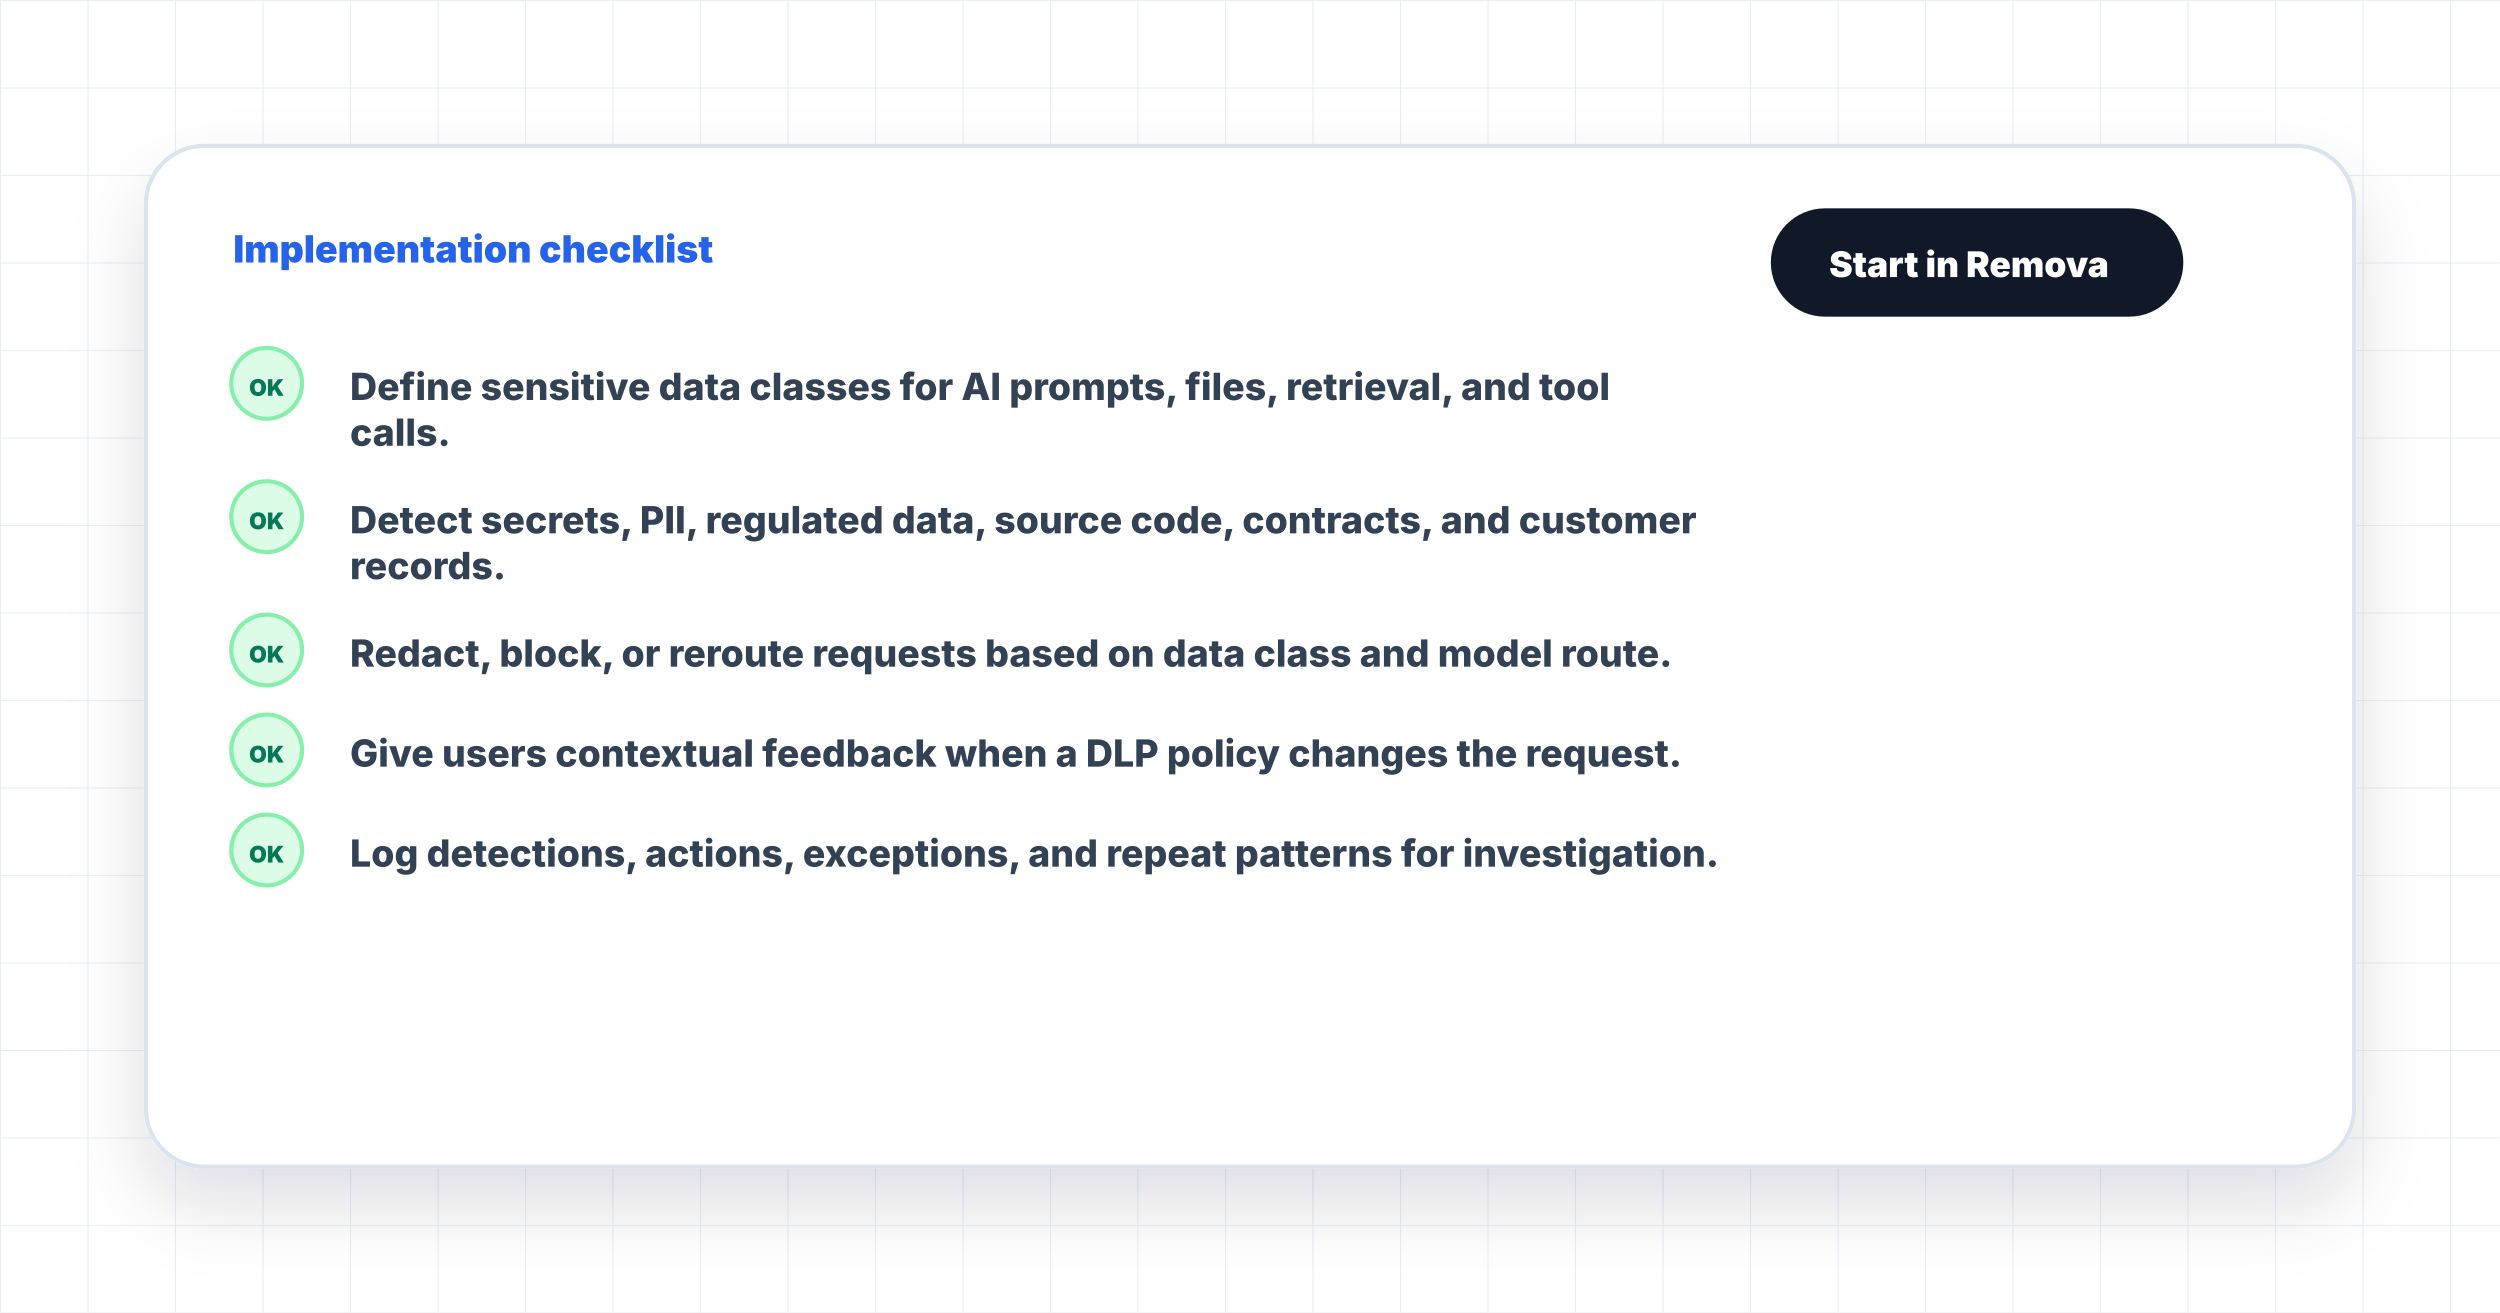
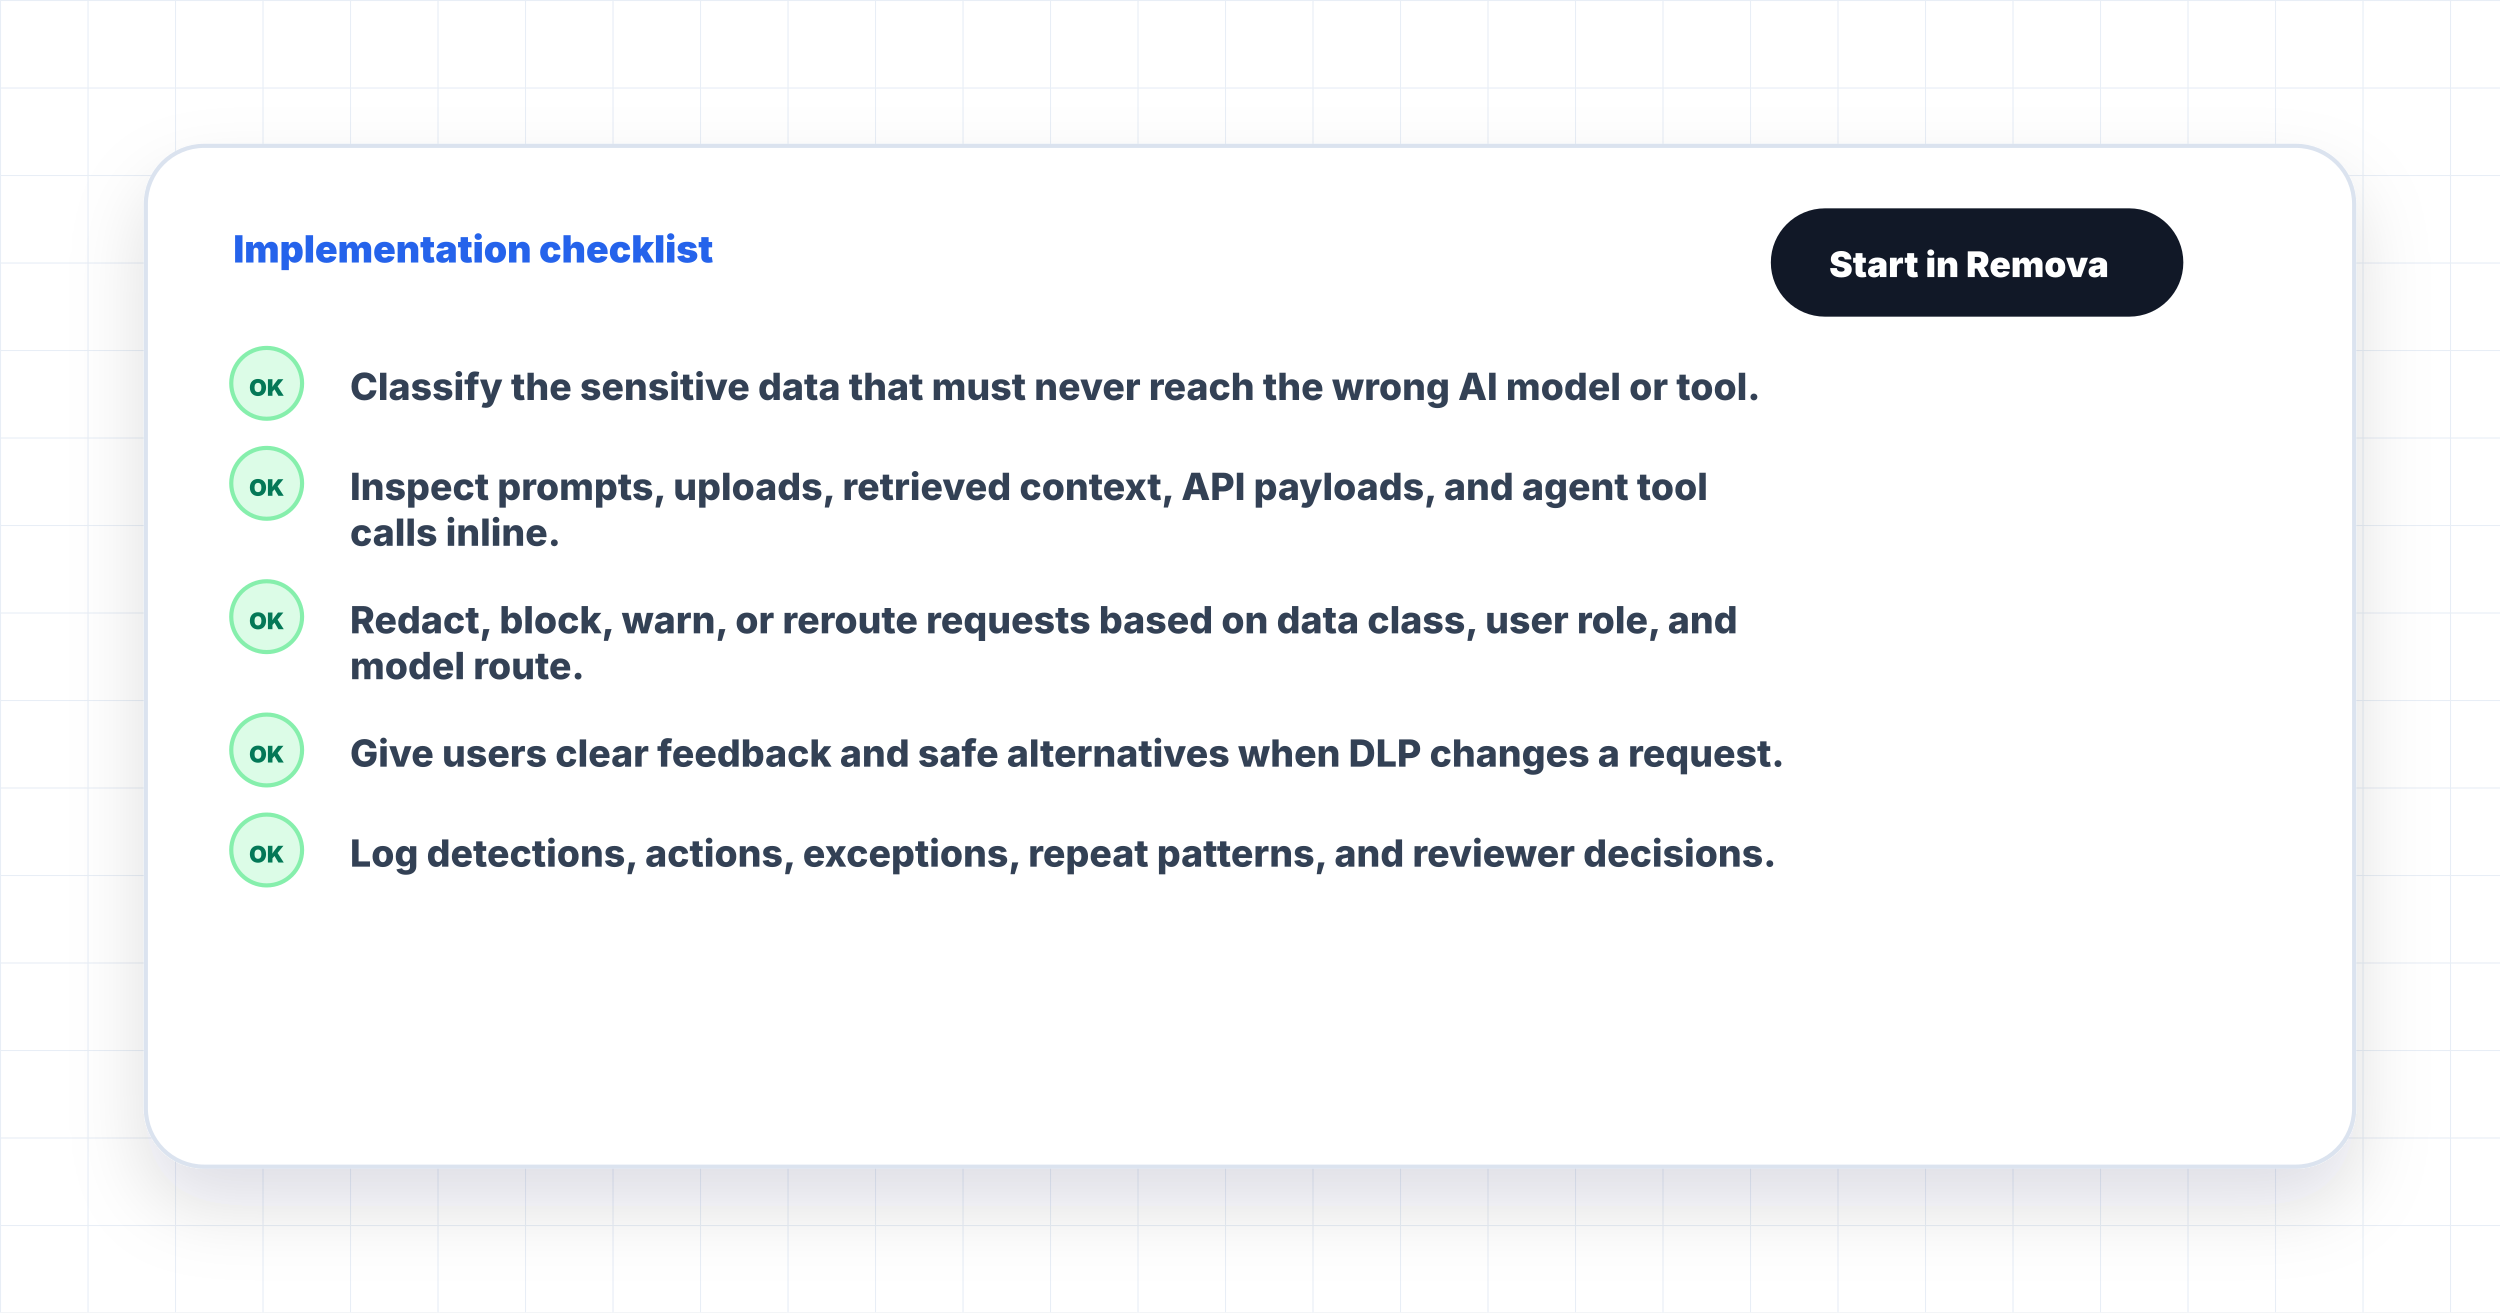
- <svg xmlns="http://www.w3.org/2000/svg" width="1200" height="630" viewBox="0 0 1200 630" role="img" aria-label="data loss prevention implementation checklist">
+ <svg xmlns="http://www.w3.org/2000/svg" width="1200" height="630" viewBox="0 0 1200 630" role="img" aria-label="Data Loss Prevention implementation checklist">
  <style>
            .eyebrow { font: 900 18px Inter, Arial, sans-serif; letter-spacing: 0; text-transform: uppercase; fill: #2563eb; }
            .title { font: 950 58px Inter, Arial, sans-serif; letter-spacing: 0; fill: #111827; }
            .subtitle { font: 800 24px Inter, Arial, sans-serif; fill: #334155; }
            .body { font: 700 22px Inter, Arial, sans-serif; fill: #475569; }
            .small { font: 800 18px Inter, Arial, sans-serif; fill: #64748b; }
            .label { font: 900 16px Inter, Arial, sans-serif; fill: #64748b; }
            .metric { font: 950 28px Inter, Arial, sans-serif; }
            .node { font: 950 23px Inter, Arial, sans-serif; fill: #111827; }
            .check { font: 800 18px Inter, Arial, sans-serif; fill: #334155; }
        </style>
  <defs>
    <pattern id="grid" width="42" height="42" patternUnits="userSpaceOnUse">
      <path d="M 42 0 L 0 0 0 42" fill="none" stroke="#e8eef6" stroke-width="1" />
    </pattern>
    <filter id="shadow" x="-20%" y="-20%" width="140%" height="150%">
      <feDropShadow dx="0" dy="18" stdDeviation="18" flood-color="#0f172a" flood-opacity="0.13" />
    </filter>
  </defs>
  <rect width="1200" height="630" fill="#ffffff" />
  <rect width="1200" height="630" fill="url(#grid)" />
  <rect x="70" y="70" width="1060" height="490" rx="28" fill="#ffffff" stroke="#dbe3ef" stroke-width="2" filter="url(#shadow)" />
  <text class="eyebrow" x="112" y="126">Implementation checklist</text>
  <rect x="850" y="100" width="198" height="52" rx="26" fill="#111827" />
  <text x="878" y="133" style="font: 950 17px Inter, Arial, sans-serif; fill: #ffffff;">Start in Remova</text>
  <circle cx="128" cy="184" r="17" fill="#dcfce7" stroke="#86efac" stroke-width="2" />
  <text x="128" y="190" text-anchor="middle" style="font: 950 11px Inter, Arial, sans-serif; fill: #047857;">OK</text>
  <text class="check" x="168" y="192">
-     <tspan x="168" dy="0">Define sensitive data classes for AI prompts, files, retrieval, and tool</tspan>
-     <tspan x="168" dy="22">calls.</tspan>
+     <tspan x="168" dy="0">Classify the sensitive data that must never reach the wrong AI model or tool.</tspan>
  </text>
-   <circle cx="128" cy="248" r="17" fill="#dcfce7" stroke="#86efac" stroke-width="2" />
-   <text x="128" y="254" text-anchor="middle" style="font: 950 11px Inter, Arial, sans-serif; fill: #047857;">OK</text>
-   <text class="check" x="168" y="256">
-     <tspan x="168" dy="0">Detect secrets, PII, regulated data, source code, contracts, and customer</tspan>
-     <tspan x="168" dy="22">records.</tspan>
+   <circle cx="128" cy="232" r="17" fill="#dcfce7" stroke="#86efac" stroke-width="2" />
+   <text x="128" y="238" text-anchor="middle" style="font: 950 11px Inter, Arial, sans-serif; fill: #047857;">OK</text>
+   <text class="check" x="168" y="240">
+     <tspan x="168" dy="0">Inspect prompts, uploads, retrieved context, API payloads, and agent tool</tspan>
+     <tspan x="168" dy="22">calls inline.</tspan>
  </text>
-   <circle cx="128" cy="312" r="17" fill="#dcfce7" stroke="#86efac" stroke-width="2" />
-   <text x="128" y="318" text-anchor="middle" style="font: 950 11px Inter, Arial, sans-serif; fill: #047857;">OK</text>
-   <text class="check" x="168" y="320">
-     <tspan x="168" dy="0">Redact, block, or reroute requests based on data class and model route.</tspan>
+   <circle cx="128" cy="296" r="17" fill="#dcfce7" stroke="#86efac" stroke-width="2" />
+   <text x="128" y="302" text-anchor="middle" style="font: 950 11px Inter, Arial, sans-serif; fill: #047857;">OK</text>
+   <text class="check" x="168" y="304">
+     <tspan x="168" dy="0">Redact, block, warn, or reroute requests based on data class, user role, and</tspan>
+     <tspan x="168" dy="22">model route.</tspan>
  </text>
  <circle cx="128" cy="360" r="17" fill="#dcfce7" stroke="#86efac" stroke-width="2" />
  <text x="128" y="366" text-anchor="middle" style="font: 950 11px Inter, Arial, sans-serif; fill: #047857;">OK</text>
  <text class="check" x="168" y="368">
-     <tspan x="168" dy="0">Give users contextual feedback when a DLP policy changes the request.</tspan>
+     <tspan x="168" dy="0">Give users clear feedback and safe alternatives when DLP changes a request.</tspan>
  </text>
  <circle cx="128" cy="408" r="17" fill="#dcfce7" stroke="#86efac" stroke-width="2" />
  <text x="128" y="414" text-anchor="middle" style="font: 950 11px Inter, Arial, sans-serif; fill: #047857;">OK</text>
  <text class="check" x="168" y="416">
-     <tspan x="168" dy="0">Log detections, actions, exceptions, and repeat patterns for investigation.</tspan>
+     <tspan x="168" dy="0">Log detections, actions, exceptions, repeat patterns, and reviewer decisions.</tspan>
  </text>
</svg>
